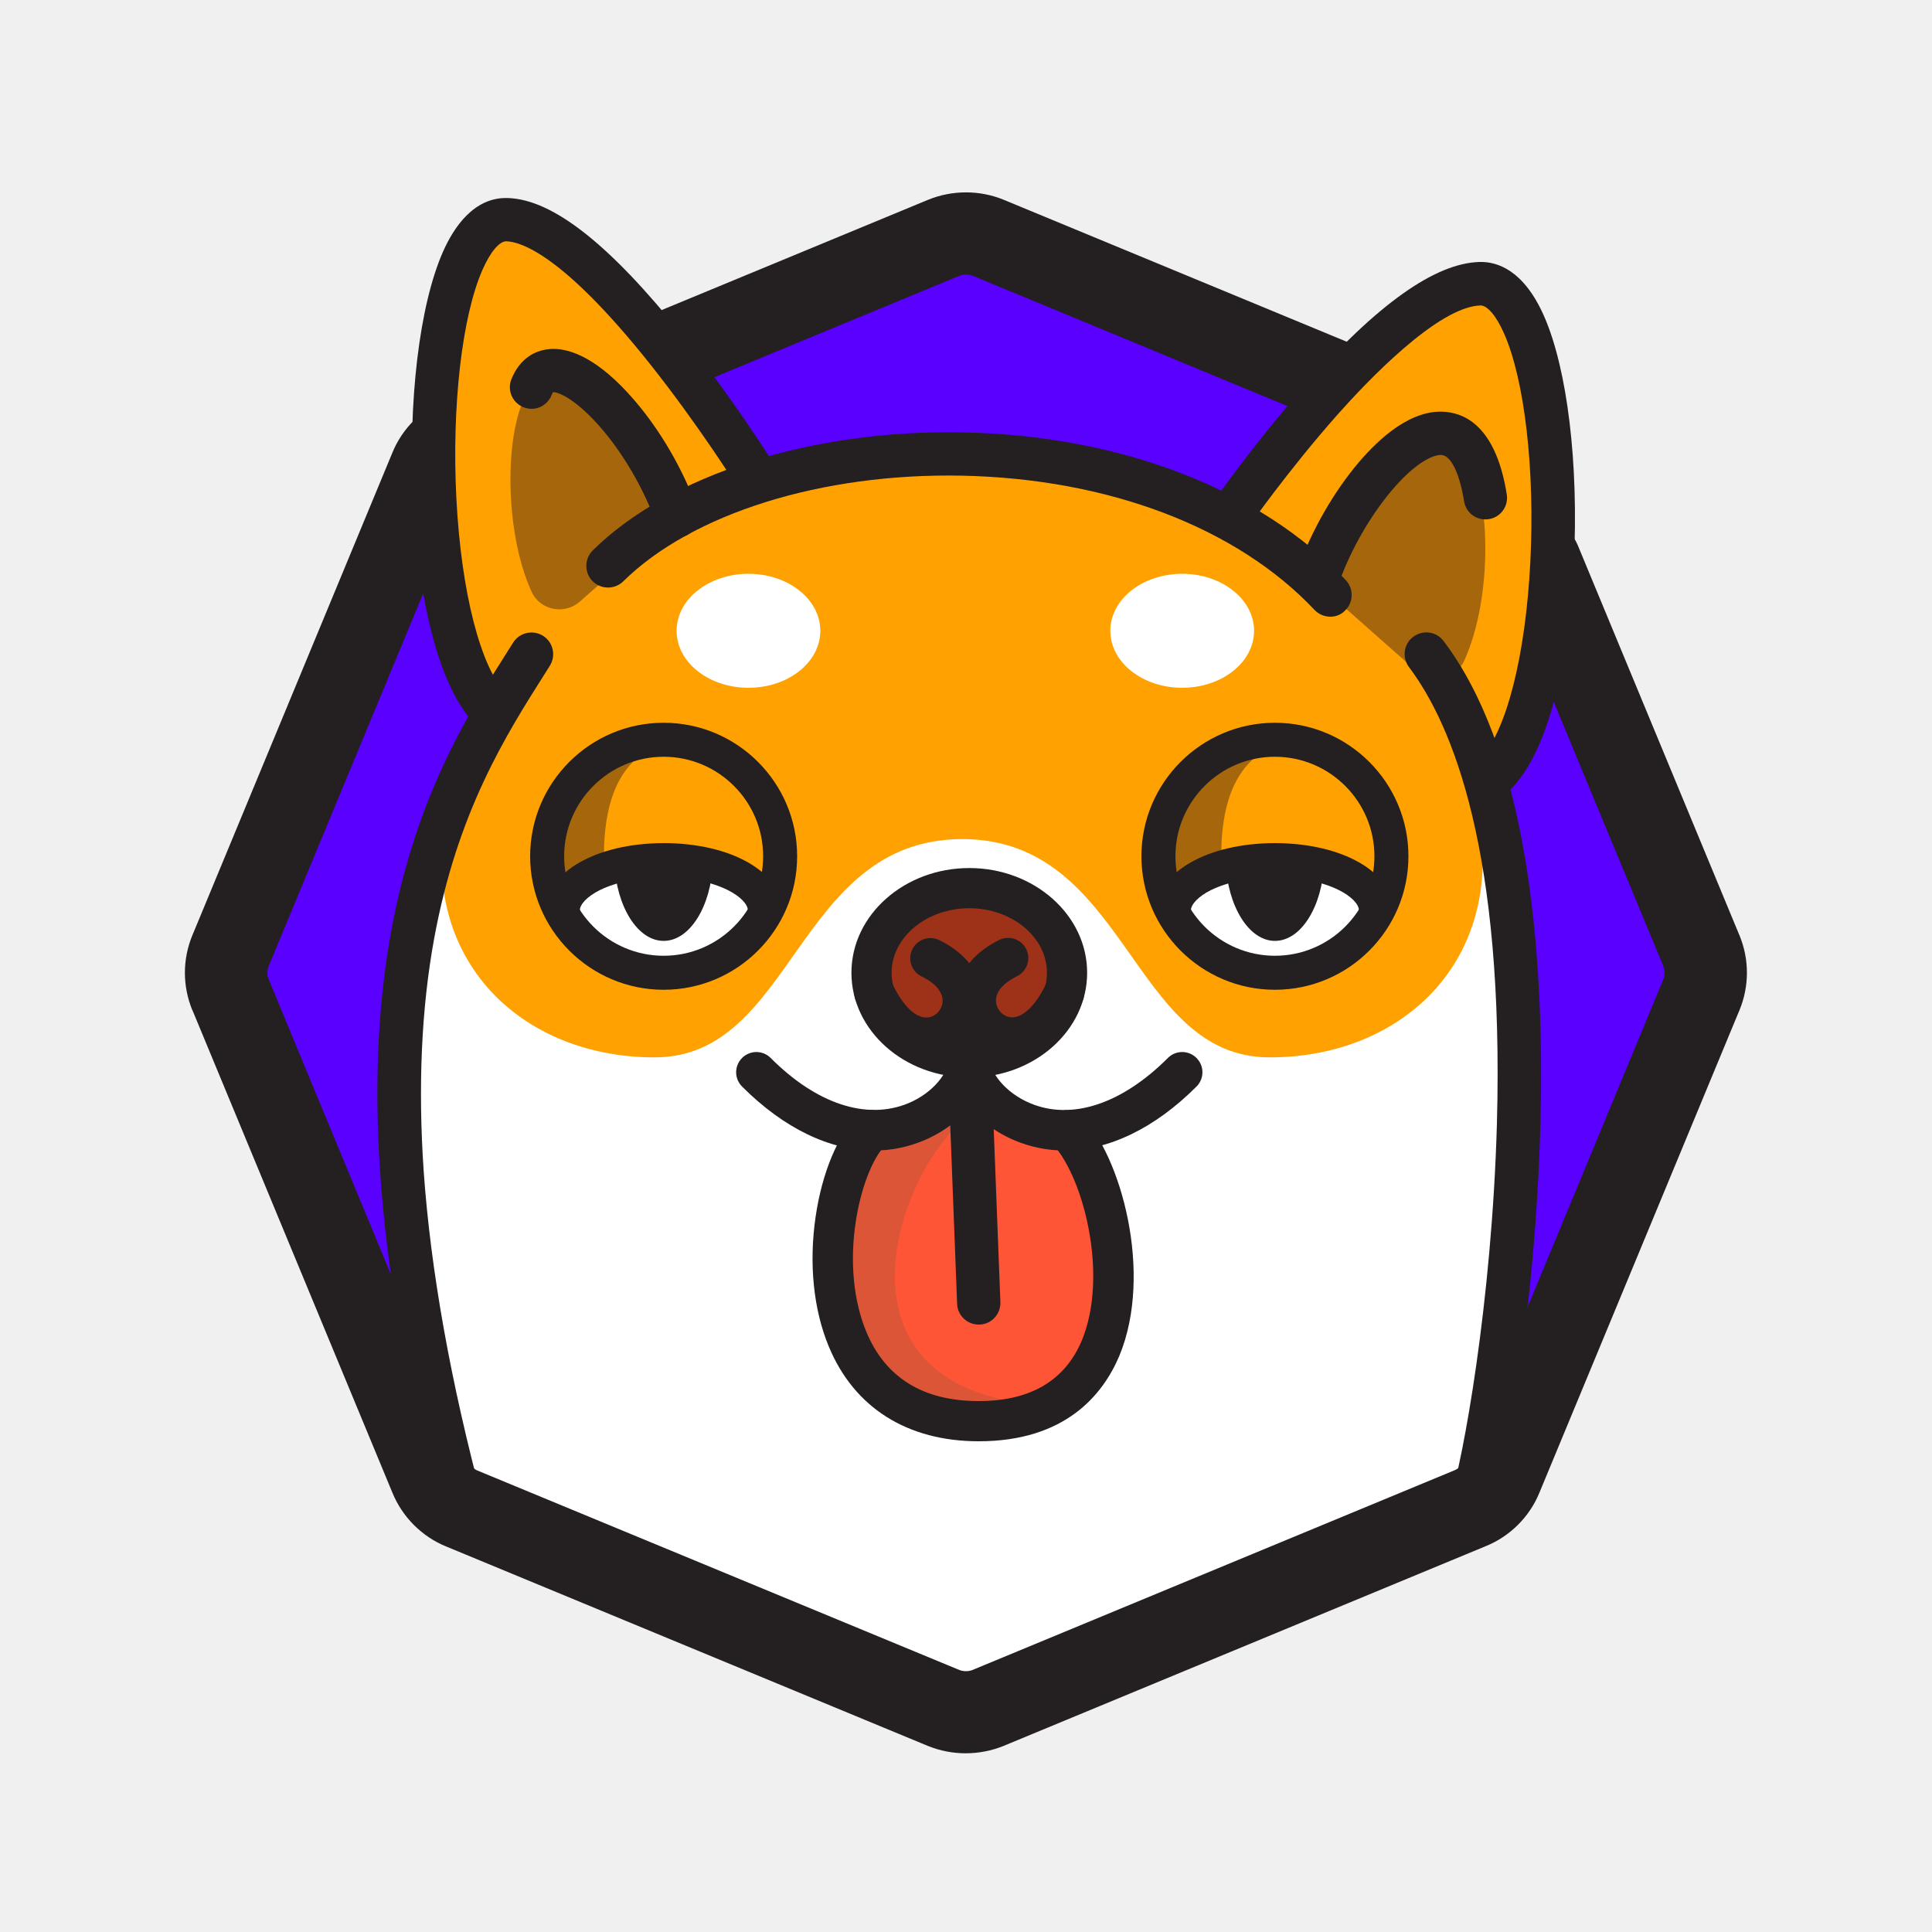
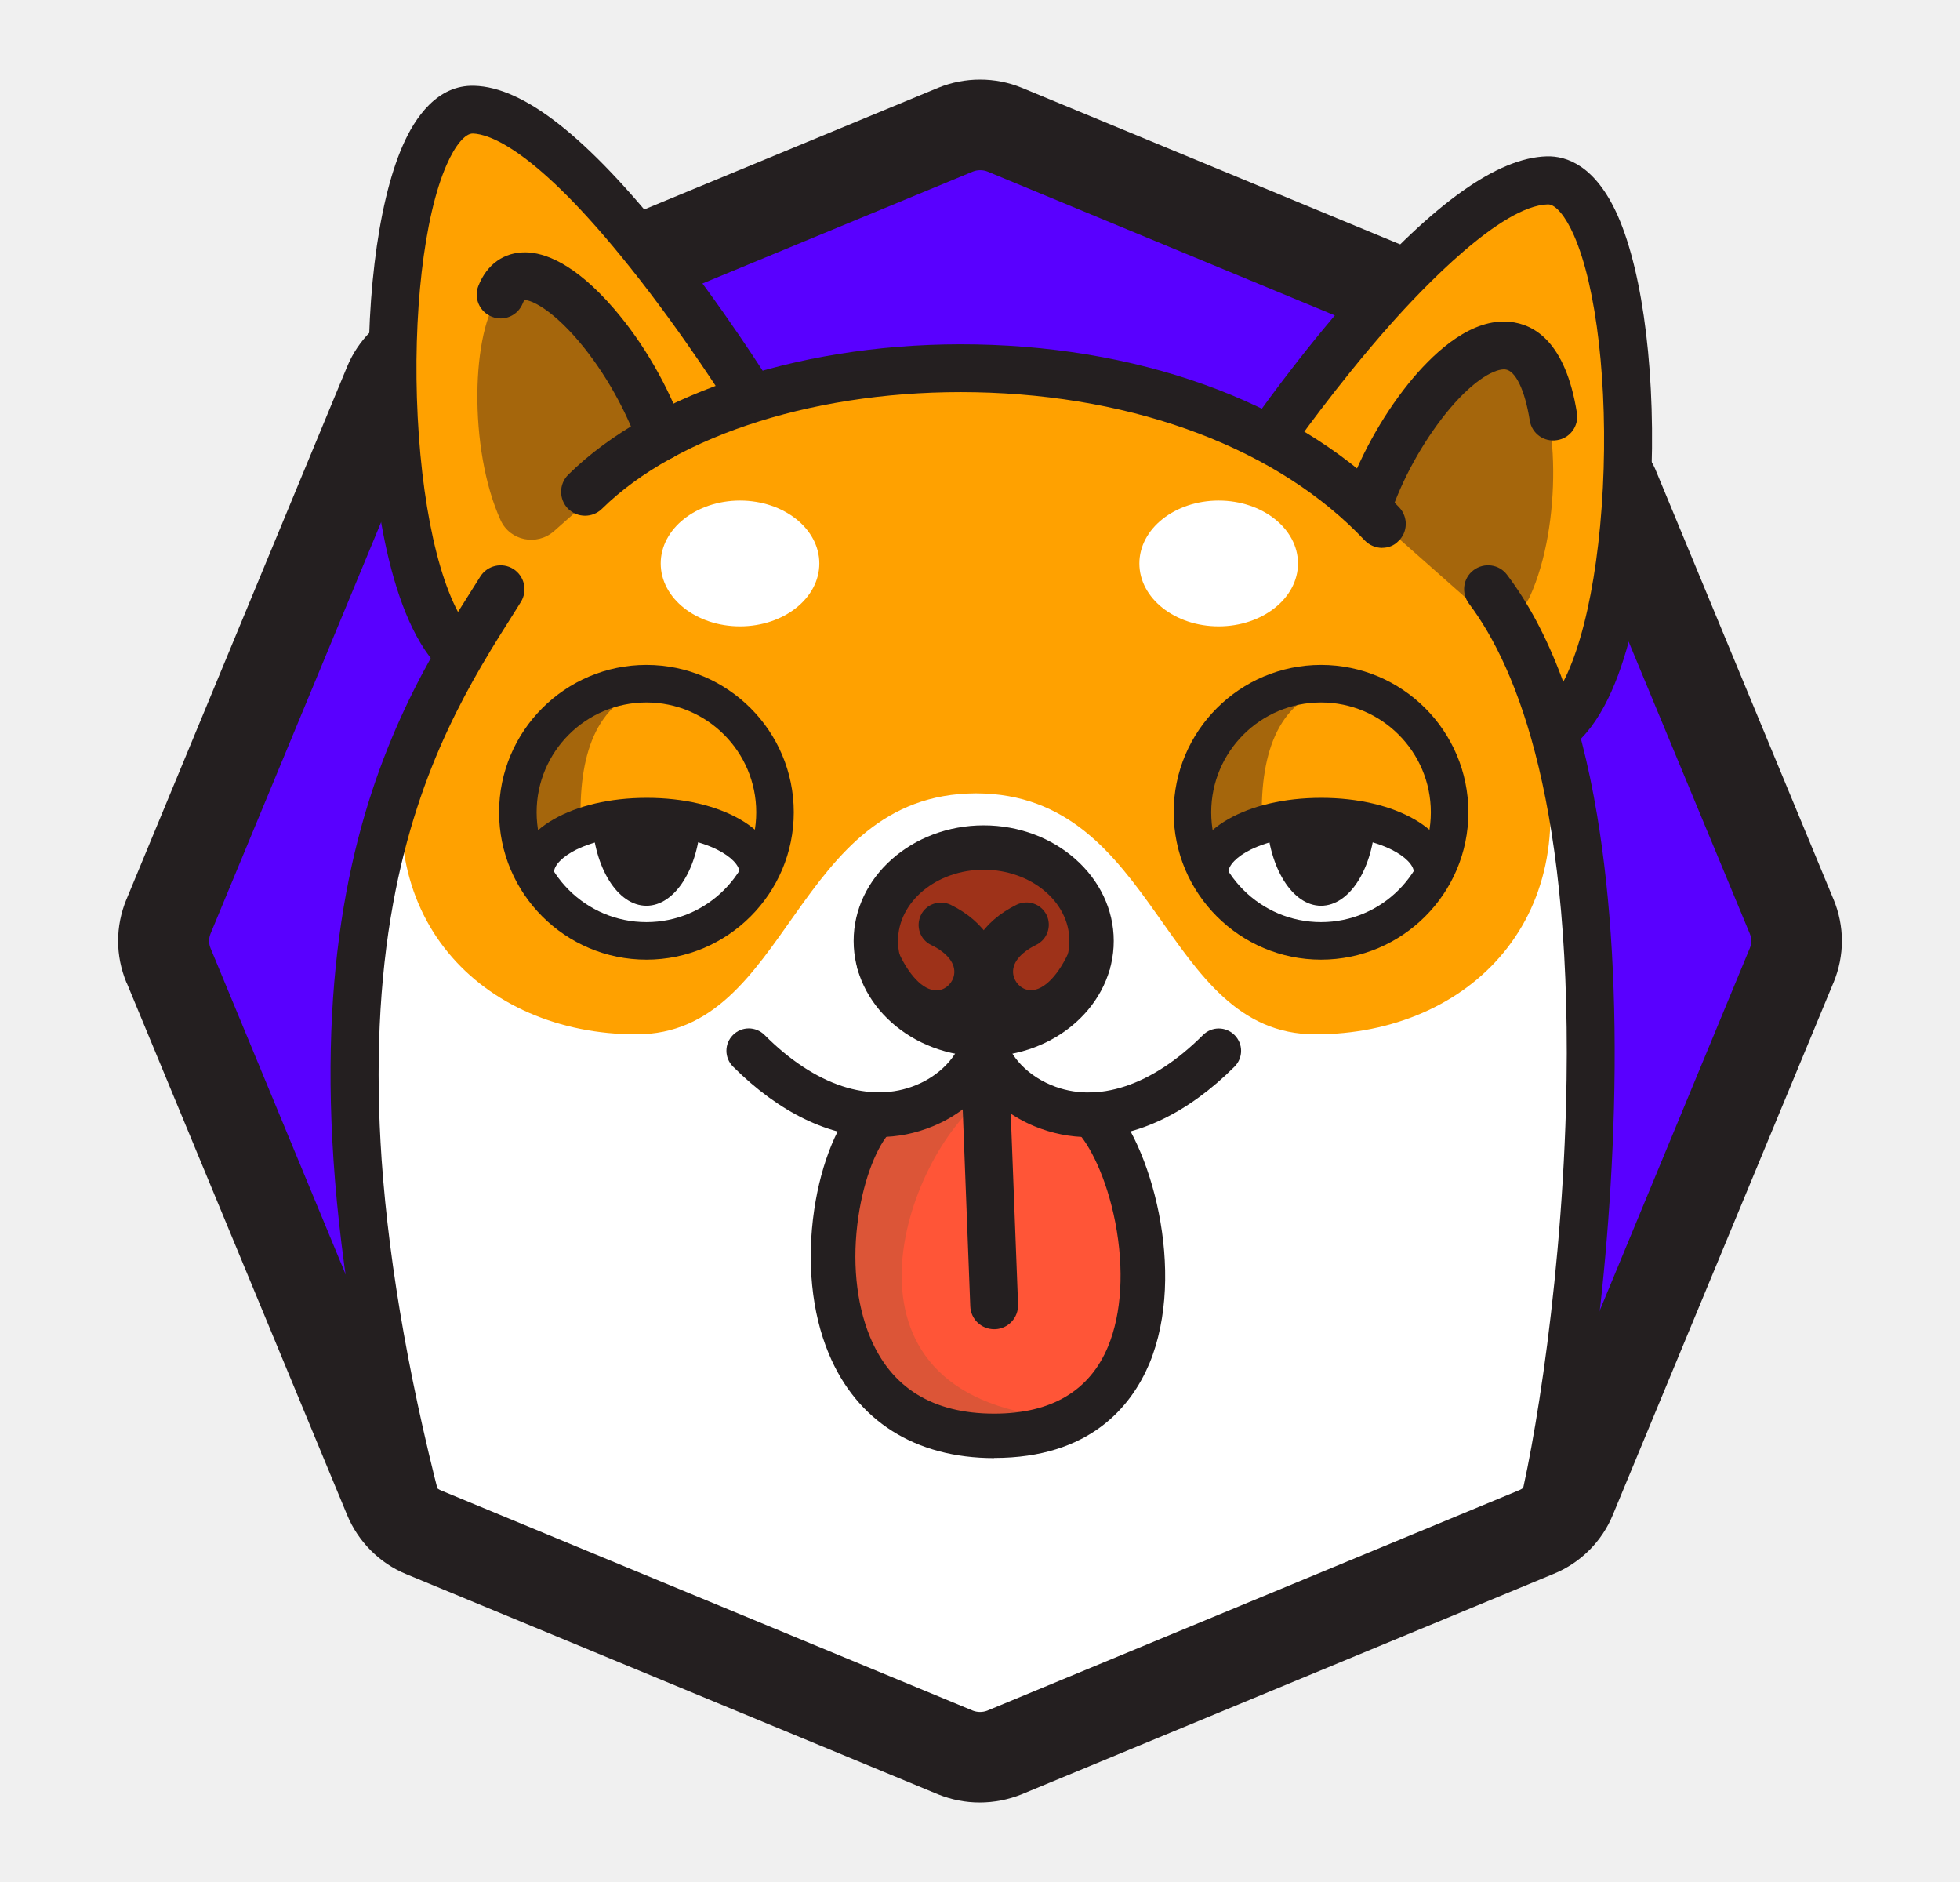
- <svg xmlns="http://www.w3.org/2000/svg" version="1.1" id="Layer_1" x="0px" y="0px" viewBox="0 0 1000 1000" style="enable-background:new 0 0 1000 1000;" xml:space="preserve">
-   <style type="text/css">
- 	.st0{fill:#5900FF;}
- 	.st1{fill:#FFA100;}
- 	.st2{fill:#FFFFFF;}
- 	.st3{fill:#241F20;}
- 	.st4{fill:#A5660C;}
- 	.st5{fill:#FF5537;}
- 	.st6{fill:#DC5537;}
- 	.st7{fill:#9E3219;}
- </style>
-   <g id="Layer_1_1_">
- </g>
-   <g id="Layer_15">
-     <g>
-       <path class="st0" d="M117.2,503.5c0,3.9,0.8,7.8,2.3,11.5l103.3,249.5c3,7.3,8.9,13.2,16.2,16.2L488.5,884c7.3,3,15.6,3,22.9,0    L761,780.7c7.3-3,13.2-8.9,16.2-16.2L880.6,515c1.5-3.7,2.3-7.6,2.3-11.5s-0.8-7.8-2.3-11.5L777.2,242.5    c-3-7.3-8.9-13.2-16.2-16.2L511.5,122.9c-7.3-3-15.6-3-22.9,0L239,226.3c-7.3,3-13.2,8.9-16.2,16.2L119.4,492    C117.9,495.7,117.2,499.6,117.2,503.5L117.2,503.5z" />
-       <path class="st1" d="M231.3,585c-1.2-41.8-15.9-121.8-10.7-139.8s33.8-77.7,33.8-77.7s-57.1-175.6-1.2-241.3    c35.5-41.6,101.2,76.2,138.4,120.6c0,0,63.5-12.3,121.8-11.1s123.4,31.1,123.4,31.1S734.5,120.3,775.9,147    c54.7,35.2,30.4,191.8-1.9,253.8c0,45.3,16.5,98.5-22.4,165.5C712.7,633.2,647.1,720,647.1,720s-272.7,17.7-278,15.3    S231.3,585,231.3,585z" />
-       <path class="st2" d="M762.1,407.2c23.4,84.5-32.6,140.1-104.9,140.1c-72.2,0-73.2-112.7-159-113l0,0c-0.1,0-0.1,0-0.2,0    s-0.1,0-0.2,0l0,0c-85.8,0.4-86.7,113-159,113s-128.3-55.6-104.9-140.1c0,0-27.6,55.9-26.1,140.1c1.4,84.1,43.4,238.8,43.4,238.8    l246.6,85.4v0.1l0.2-0.1l0.2,0.1v-0.1L761,780.7c0,0,25.8-149.2,27.3-233.4C789.7,463.2,762.1,407.2,762.1,407.2z" />
-       <g>
-         <path class="st3" d="M239,791.9c-4.9,0-9.5-3.3-10.8-8.3c-73.9-275.3-5.8-382.9,35-447.2l2.4-3.8c3.3-5.2,10.2-6.8,15.5-3.5     c5.2,3.3,6.8,10.2,3.5,15.5l-2.4,3.8c-20.3,32-45.5,71.8-57.5,137.5c-6.6,36-8.4,76.5-5.4,120.3c3.6,51.3,13.9,109,30.7,171.6     c1.6,6-1.9,12.1-7.9,13.7C240.9,791.8,240,791.9,239,791.9z" />
-       </g>
-       <path class="st4" d="M312.8,450.4c-0.1-2.4-0.2-4.8-0.2-7.3c0-30.6,9.3-55.9,38.9-59.8c-2.6-0.3-5.3-0.5-8-0.5    c-33.3,0-60.3,27-60.3,60.3c0,9,2,17.6,5.6,25.3C294.6,460.8,302.9,454.5,312.8,450.4z" />
-       <path class="st4" d="M632.3,450.4c-0.1-2.4-0.2-4.8-0.2-7.3c0-30.6,9.3-55.9,38.9-59.8c-2.6-0.3-5.3-0.5-8-0.5    c-33.3,0-60.3,27-60.3,60.3c0,9,2,17.6,5.6,25.3C614,460.8,622.4,454.5,632.3,450.4z" />
-       <ellipse class="st2" cx="341.4" cy="474.3" rx="50.1" ry="29.2" />
-       <ellipse class="st2" cx="659.9" cy="474.3" rx="50.1" ry="29.2" />
-       <path class="st5" d="M554.5,587c27.8,27.8,50.2,150.6-45.7,150.6S425.6,614.8,453.4,587l52.5-13.8L554.5,587z" />
-       <g>
-         <g>
-           <g>
-             <g>
-               <path class="st3" d="M343.5,512.3c-38.1,0-69.1-31-69.1-69.1s31-69.1,69.1-69.1s69.1,31,69.1,69.1S381.6,512.3,343.5,512.3z         M343.5,391.7c-28.4,0-51.5,23.1-51.5,51.5s23.1,51.5,51.5,51.5s51.5-23.1,51.5-51.5S371.9,391.7,343.5,391.7z" />
-             </g>
-             <g>
-               <path class="st3" d="M395.9,480.1c-4.9,0-8.8-3.9-8.8-8.8c0-3.3-4-7.4-10.4-10.6c-8.6-4.3-20.6-6.7-33.1-6.7        s-24.5,2.5-33.1,6.7c-6.4,3.2-10.4,7.3-10.4,10.6c0,4.9-3.9,8.8-8.8,8.8s-8.8-3.9-8.8-8.8c0-19.9,26.3-34.9,61.1-34.9        c34.8,0,61.1,15,61.1,34.9C404.7,476.2,400.8,480.1,395.9,480.1z" />
-             </g>
-             <path class="st3" d="M343.5,443.2c-9.1,0-17.7,1.3-25.5,3.5c1,22.5,12,40.3,25.5,40.3s24.5-17.7,25.5-40.3       C361.2,444.4,352.6,443.2,343.5,443.2z" />
-           </g>
-         </g>
-         <g>
-           <g>
-             <g>
-               <path class="st3" d="M659.9,512.3c-38.1,0-69.1-31-69.1-69.1s31-69.1,69.1-69.1c38.1,0,69.1,31,69.1,69.1        S698,512.3,659.9,512.3z M659.9,391.7c-28.4,0-51.5,23.1-51.5,51.5s23.1,51.5,51.5,51.5c28.4,0,51.5-23.1,51.5-51.5        S688.3,391.7,659.9,391.7z" />
-             </g>
-             <g>
-               <path class="st3" d="M712.2,480.1c-4.9,0-8.8-3.9-8.8-8.8c0-3.3-4-7.4-10.4-10.6c-8.6-4.3-20.6-6.7-33.1-6.7        s-24.5,2.5-33.1,6.7c-6.4,3.2-10.4,7.3-10.4,10.6c0,4.9-3.9,8.8-8.8,8.8s-8.8-3.9-8.8-8.8c0-19.9,26.3-34.9,61.1-34.9        s61.1,15,61.1,34.9C721,476.2,717.1,480.1,712.2,480.1z" />
-             </g>
-             <path class="st3" d="M659.9,443.2c-9.1,0-17.7,1.3-25.5,3.5c1.1,22.6,12.1,40.3,25.5,40.3c13.5,0,24.5-17.7,25.5-40.3       C677.6,444.4,669,443.2,659.9,443.2z" />
-           </g>
-         </g>
-       </g>
-       <path class="st6" d="M501.7,577.2l-43.1,7.8c-38,27.8-69.1,156.4,62.3,156.4c6.2,0,9.4-13.9,15-14.4    C423.9,716.4,465.5,603.6,501.7,577.2z" />
-       <path class="st4" d="M350.2,267.1c-18.7-51.8-56.3-89.2-75.2-66.7c-13.7,16.3-15.1,72.4,0.1,105.8c4.4,9.7,17,12.2,25,5.2    L350.2,267.1z" />
-       <ellipse class="st7" cx="501.7" cy="503.5" rx="50.6" ry="43.8" />
-       <path class="st4" d="M682.8,302.8c18.7-51.8,56.3-89.2,75.2-66.7c13.7,16.3,15.1,72.4-0.1,105.8c-4.4,9.7-17,12.2-25,5.2    L682.8,302.8z" />
-       <g>
-         <path class="st3" d="M688.6,319.2c-3,0-6-1.2-8.2-3.5c-40.2-42.7-106.8-68-182.7-69.5c-72.4-1.4-139.5,19.6-175.1,54.7     c-4.4,4.3-11.5,4.3-15.9-0.1c-4.3-4.4-4.3-11.5,0.1-15.9c39.7-39.2,113-62.6,191.2-61.1c81.9,1.5,154.3,29.4,198.6,76.5     c4.2,4.5,4,11.6-0.5,15.8C694.1,318.2,691.4,319.2,688.6,319.2z" />
-       </g>
-       <g>
-         <path class="st3" d="M761,791.9c-1.2,0-2.3-0.2-3.5-0.6c-5.9-1.9-9.1-8.3-7.2-14.1c7-21.4,21.9-103.4,24.5-195.6     c3.8-140.4-22.7-206-45.5-236.3c-3.7-4.9-2.8-12,2.2-15.7c4.9-3.7,12-2.8,15.7,2.2c19.9,26.3,34.1,64.1,42.2,112.6     c6.6,39.5,9.3,85.9,7.9,137.8c-2.6,95.7-17.9,178.8-25.6,202C770.1,788.9,765.7,791.9,761,791.9z" />
-       </g>
-       <g>
-         <g>
-           <g>
-             <path class="st3" d="M452.4,595.5c-22.8,0-46.6-11.4-68.3-33.1c-4.1-4.1-4.1-10.7,0-14.8c4.1-4.1,10.7-4.1,14.8,0       c23.7,23.8,49.6,32.3,71.1,23.5c13.3-5.5,21.3-16.4,21.3-23.8c0-5.8,4.7-10.4,10.4-10.4c5.8,0,10.4,4.7,10.4,10.4       c0,17.1-14.1,34.8-34.2,43.1C469.7,593.8,461.2,595.5,452.4,595.5z" />
-           </g>
-           <g>
-             <path class="st3" d="M551,595.5c-8.7,0-17.3-1.7-25.5-5.1c-20.1-8.3-34.2-26.1-34.2-43.1c0-5.8,4.7-10.4,10.4-10.4       c5.8,0,10.4,4.7,10.4,10.4c0,7.4,8,18.3,21.3,23.8c21.4,8.9,47.3,0.3,71.1-23.5c4.1-4.1,10.7-4.1,14.8,0       c4.1,4.1,4.1,10.7,0,14.8C597.6,584.1,573.7,595.5,551,595.5z" />
-           </g>
-         </g>
-         <g>
-           <path class="st3" d="M501.7,557.7c-33.7,0-61-24.3-61-54.2s27.4-54.2,61-54.2s61,24.3,61,54.2S535.4,557.7,501.7,557.7z       M501.7,470.1c-22.1,0-40.2,15-40.2,33.4c0,18.4,18,33.4,40.2,33.4c22.1,0,40.2-15,40.2-33.4      C541.9,485.1,523.8,470.1,501.7,470.1z" />
-         </g>
-         <g>
-           <path class="st3" d="M479.5,547.5c-9,0-24.6-4.1-36.3-29c-2.5-5.2-0.2-11.4,5-13.9c5.2-2.5,11.4-0.2,13.9,5      c5.4,11.4,12.4,17.9,18.5,17c3.6-0.5,6.6-3.6,7.2-7.3c0.8-5.1-3.1-10.2-10.8-13.9c-5.2-2.5-7.3-8.8-4.8-14s8.8-7.3,14-4.8      c16.2,8,24.5,21.4,22.2,36c-2,12.8-12.2,22.9-24.8,24.7C482.4,547.4,481,547.5,479.5,547.5z" />
-         </g>
-         <g>
-           <path class="st3" d="M523.8,547.5c-1.5,0-2.9-0.1-4-0.3c-12.6-1.8-22.8-12-24.8-24.7c-2.3-14.5,6-28,22.2-36      c5.2-2.5,11.4-0.4,14,4.8c2.5,5.2,0.4,11.4-4.8,14c-7.7,3.8-11.6,8.8-10.8,13.9c0.6,3.7,3.6,6.8,7.2,7.3c6,0.9,13.1-5.6,18.5-17      c2.5-5.2,8.7-7.4,13.9-5c5.2,2.5,7.4,8.7,5,13.9C548.4,543.4,532.8,547.5,523.8,547.5z" />
-         </g>
-         <g>
-           <path class="st3" d="M506.6,746c-37,0-64.5-17.4-77.6-49c-8-19.2-10.4-43.2-6.8-67.5c3.3-22.3,11.3-41.7,21.5-51.9      c4.1-4.1,10.7-4.1,14.8,0s4.1,10.7,0,14.8c-6.9,6.9-13,22.7-15.6,40.2c-3.1,20.6-1.1,40.7,5.4,56.5c9.9,24,29.5,36.1,58.3,36.1      c26.7,0,44.7-10.6,53.4-31.5c6.4-15.5,7.6-36.2,3.4-58.1c-4.1-21.2-12.2-36.9-18.4-43.1c-4.1-4.1-4.1-10.7,0-14.8      s10.7-4.1,14.8,0c20.2,20.2,37.3,81.2,19.6,124C570.9,721.9,551.4,746,506.6,746z" />
-         </g>
-         <g>
-           <path class="st3" d="M506.6,685.6c-6,0-11-4.7-11.2-10.8l-4.9-127.1c-0.2-6.2,4.6-11.4,10.8-11.6c6.2-0.3,11.4,4.6,11.6,10.8      l4.9,127.1c0.2,6.2-4.6,11.4-10.8,11.6C506.9,685.6,506.7,685.6,506.6,685.6z" />
-         </g>
-       </g>
-       <g>
-         <path class="st3" d="M350.2,278.3c-4.6,0-8.9-2.8-10.5-7.4c-6.8-18.7-17.8-37.4-30.3-51.3c-13-14.4-21.3-16.8-23.1-16.6     c-0.2,0.2-0.5,0.7-0.8,1.5c-2.3,5.8-8.8,8.6-14.5,6.3c-5.8-2.3-8.6-8.8-6.3-14.5c4-10.1,12-15.8,22.1-15.7     c8.6,0.1,22.8,4.8,41.5,26.5c13.6,15.8,25.2,35.8,32.6,56.2c2.1,5.8-0.9,12.2-6.7,14.3C352.7,278.1,351.5,278.3,350.2,278.3z" />
-       </g>
-       <g>
-         <path class="st3" d="M682.8,308.1c-1.3,0-2.5-0.2-3.8-0.7c-5.8-2.1-8.8-8.5-6.7-14.3c6.9-19.1,18.2-38.7,31-53.8     c10.9-12.8,27.5-27.8,45.1-26.1c11.5,1.1,26.2,9.4,31.5,42.7c1,6.1-3.2,11.9-9.3,12.8c-6.1,1-11.9-3.2-12.8-9.3     c-2.3-14.3-6.7-23.4-11.5-23.9c-4.4-0.4-13.9,4.1-25.9,18.3c-11,13-21.1,30.5-27,46.9C691.7,305.3,687.4,308.1,682.8,308.1z" />
-       </g>
-       <g>
-         <ellipse class="st2" cx="387.4" cy="326.5" rx="37.2" ry="29.5" />
-         <ellipse class="st2" cx="611.9" cy="326.5" rx="37.2" ry="29.5" />
-       </g>
-       <g>
-         <path class="st3" d="M692.4,219.2c-2.7,0-5.5-0.5-8.1-1.6l-180.9-74.9c-2.1-0.8-4.6-0.8-6.7,0L351,203     c-10.9,4.5-23.3-0.7-27.8-11.5c-4.5-10.9,0.7-23.3,11.5-27.8l145.7-60.3c12.5-5.1,26.7-5.1,39.1,0l181,74.9     c10.9,4.5,16,16.9,11.5,27.8C708.7,214.2,700.7,219.2,692.4,219.2z" />
-       </g>
-       <g>
-         <path class="st3" d="M499.8,907.5c-6.7,0-13.3-1.3-19.5-3.8L230.8,800.4c-12.5-5.1-22.6-15.3-27.7-27.8L99.7,523.1     c0,0,0-0.1-0.1-0.1c-2.6-6.3-3.9-12.9-3.9-19.5s1.3-13.2,3.9-19.5c0-0.1,0-0.1,0.1-0.2l103.4-249.5c5.1-12.5,15.2-22.6,27.8-27.7     c10.9-4.5,23.3,0.7,27.8,11.6c4.5,10.9-0.7,23.3-11.6,27.8c-2,0.8-3.8,2.6-4.6,4.6L139.1,500c-0.5,1.2-0.7,2.4-0.7,3.5     s0.2,2.3,0.7,3.5l103.3,249.4c0.9,2.1,2.6,3.8,4.6,4.7l249.6,103.3c2.1,0.8,4.6,0.8,6.7,0L752.9,761c2.1-0.9,3.8-2.6,4.7-4.6     L860.9,507c0.5-1.2,0.7-2.4,0.7-3.5c0-1.1-0.2-2.3-0.7-3.5l-83.6-201.6c-4.5-10.9,0.7-23.3,11.5-27.8     c10.9-4.5,23.3,0.7,27.8,11.5l83.6,201.7c0,0.1,0,0.1,0.1,0.2c2.6,6.3,3.9,12.9,3.9,19.5c0,6.6-1.3,13.2-3.9,19.5     c0,0.1,0,0.1-0.1,0.2L796.8,772.6c-5.1,12.5-15.2,22.6-27.8,27.7L519.4,903.7C513.2,906.2,506.5,907.5,499.8,907.5z" />
-       </g>
-       <ellipse transform="matrix(0.7071 -0.7071 0.7071 0.7071 66.0957 560.8198)" class="st1" cx="710" cy="200.6" rx="46.5" ry="13.9" />
-       <ellipse transform="matrix(6.218502e-02 -0.9981 0.9981 6.218502e-02 442.9742 1065.192)" class="st1" cx="788.3" cy="296.9" rx="46.5" ry="13.9" />
-       <g>
-         <path class="st3" d="M774.1,411.9c-2.8,0-5.6-1-7.8-3.1c-4.5-4.3-4.6-11.4-0.3-15.8c13.6-14.1,23.6-53.2,26.1-102.1     c2.4-47.6-2.9-94.1-13.6-118.3c-3.9-8.9-8.6-14.5-12.1-14.5c0,0-0.1,0-0.1,0c-22.1,0.6-59.1,39.7-74,56.5     c-25.7,29-46.1,58.2-46.3,58.5c-3.5,5.1-10.5,6.3-15.6,2.8c-5.1-3.5-6.3-10.5-2.8-15.6c0.9-1.2,21.2-30.5,47.8-60.5     c37.7-42.5,67.3-63.5,90.3-64.2c9.5-0.3,23,4.4,33.4,27.8c12.2,27.6,18.1,76.8,15.5,128.4c-1.3,26.3-7.1,90.4-32.4,116.5     C780,410.8,777,411.9,774.1,411.9z" />
-       </g>
-       <path class="st1" d="M224.4,231.4c0,25.7,7.7,46.5,17.2,46.5s20.7-25.9,20.7-51.6s-11.1-41.4-20.7-41.4S224.4,205.7,224.4,231.4z" />
-       <ellipse transform="matrix(0.8055 -0.5926 0.5926 0.8055 -43.6758 232.732)" class="st1" cx="332.7" cy="182.9" rx="13.9" ry="46.5" />
-       <g>
-         <path class="st3" d="M254.3,378.7c-2.9,0-5.9-1.1-8.1-3.4c-25.3-26.1-31.1-90.1-32.4-116.4c-2.6-51.6,3.3-100.8,15.4-128.4     c5.7-13,16.2-28.5,33.5-28c23.3,0.6,53,24,90.7,71.3c26.5,33.2,46.8,65.8,47.7,67.1c3.3,5.3,1.7,12.2-3.6,15.4     c-5.3,3.3-12.2,1.7-15.4-3.6c-0.2-0.3-20.6-32.9-46.3-65.1c-44.7-56-66.4-62.5-73.7-62.7c-3.6-0.1-8.3,5.5-12.3,14.6     c-10.7,24.2-16,70.7-13.6,118.2c2.5,48.8,12.5,87.9,26.2,102c4.3,4.4,4.2,11.5-0.3,15.8C259.9,377.7,257.1,378.7,254.3,378.7z" />
-       </g>
-     </g>
+ <svg xmlns="http://www.w3.org/2000/svg" width="25" height="24" viewBox="0 0 25 24" fill="none" version="1.1" id="svg89">
+   <defs id="defs93" />
+   <g id="g256" transform="matrix(0.9154752,0,0,0.9154752,1.50647,1.014298)">
+     <path d="m 0.639,11.999 c 0,0.116 0.024,0.232 0.068,0.342 L 3.776,19.752 c 0.089,0.217 0.264,0.392 0.481,0.481 l 7.412,3.069 c 0.217,0.089 0.463,0.089 0.68,0 l 7.415,-3.069 c 0.217,-0.089 0.392,-0.264 0.481,-0.481 l 3.071,-7.412 c 0.045,-0.11 0.068,-0.226 0.068,-0.342 0,-0.116 -0.024,-0.232 -0.068,-0.342 L 20.244,4.246 C 20.155,4.029 19.98,3.854 19.763,3.764 L 12.352,0.693 c -0.217,-0.089 -0.463,-0.089 -0.68,0 L 4.257,3.764 C 4.04,3.854 3.865,4.029 3.776,4.246 L 0.704,11.657 C 0.659,11.767 0.639,11.883 0.639,11.999 Z" fill="#5900ff" id="path9" />
+     <path d="M 4.028,14.42 C 3.992,13.178 3.556,10.802 3.71,10.267 3.865,9.732 4.714,7.959 4.714,7.959 c 0,0 -1.696,-5.216 -0.036,-7.168 1.055,-1.236 3.006,2.264 4.111,3.583 0,0 1.886,-0.365 3.618,-0.33 1.732,0.036 3.666,0.924 3.666,0.924 0,0 2.902,-4.352 4.132,-3.559 1.625,1.046 0.903,5.698 -0.056,7.539 0,1.346 0.49,2.926 -0.665,4.916 -1.156,1.987 -3.104,4.566 -3.104,4.566 0,0 -8.101,0.526 -8.258,0.455 C 7.964,18.813 4.028,14.42 4.028,14.42 Z" fill="#ffa100" id="path11" />
+     <path d="M 19.796,9.138 C 20.491,11.648 18.828,13.3 16.68,13.3 c -2.145,0 -2.175,-3.348 -4.723,-3.357 -0.003,0 -0.003,0 -0.006,0 -0.003,0 -0.003,0 -0.006,0 C 9.396,9.955 9.369,13.3 7.221,13.3 5.074,13.3 3.41,11.648 4.105,9.138 c 0,0 -0.82,1.661 -0.775,4.162 0.042,2.498 1.289,7.094 1.289,7.094 l 7.325,2.537 v 0.003 l 0.006,-0.003 0.006,0.003 v -0.003 l 7.807,-2.697 c 0,0 0.766,-4.432 0.811,-6.933 0.042,-2.498 -0.778,-4.162 -0.778,-4.162 z" fill="#ffffff" id="path13" />
+     <path d="M 4.257,20.566 C 4.111,20.566 3.975,20.468 3.936,20.32 1.741,12.142 3.764,8.945 4.976,7.035 L 5.047,6.922 c 0.098,-0.154 0.303,-0.202 0.46,-0.104 0.154,0.098 0.202,0.303 0.104,0.46 L 5.54,7.392 C 4.937,8.342 4.189,9.524 3.832,11.476 c -0.196,1.069 -0.25,2.272 -0.16,3.574 0.107,1.524 0.413,3.238 0.912,5.098 0.048,0.178 -0.056,0.359 -0.235,0.407 -0.036,0.009 -0.062,0.012 -0.092,0.012 z" fill="#241f20" id="path15" />
+     <path d="M 6.449,10.421 C 6.446,10.35 6.443,10.279 6.443,10.205 6.443,9.296 6.719,8.544 7.599,8.428 7.521,8.419 7.441,8.413 7.361,8.413 c -0.989,0 -1.791,0.802 -1.791,1.791 0,0.267 0.059,0.523 0.166,0.751 0.172,-0.226 0.419,-0.413 0.713,-0.535 z" fill="#a5660c" id="path17" />
+     <path d="m 15.94,10.421 c -0.003,-0.071 -0.006,-0.143 -0.006,-0.217 0,-0.909 0.276,-1.661 1.155,-1.776 -0.077,-0.009 -0.157,-0.015 -0.238,-0.015 -0.989,0 -1.791,0.802 -1.791,1.791 0,0.267 0.059,0.523 0.166,0.751 0.169,-0.226 0.419,-0.413 0.713,-0.535 z" fill="#a5660c" id="path19" />
+     <path d="m 7.299,11.999 c 0.822,0 1.488,-0.388 1.488,-0.867 0,-0.479 -0.666,-0.867 -1.488,-0.867 -0.822,0 -1.488,0.388 -1.488,0.867 0,0.479 0.666,0.867 1.488,0.867 z" fill="#ffffff" id="path21" />
+     <path d="m 16.76,11.999 c 0.822,0 1.488,-0.388 1.488,-0.867 0,-0.479 -0.666,-0.867 -1.488,-0.867 -0.822,0 -1.488,0.388 -1.488,0.867 0,0.479 0.666,0.867 1.488,0.867 z" fill="#ffffff" id="path23" />
+     <path d="m 13.629,14.479 c 0.826,0.826 1.491,4.474 -1.358,4.474 -2.849,0 -2.471,-3.648 -1.646,-4.474 l 1.56,-0.41 z" fill="#ff5537" id="path25" />
+     <path d="m 7.361,12.26 c -1.132,0 -2.053,-0.921 -2.053,-2.053 0,-1.132 0.921,-2.053 2.053,-2.053 1.132,0 2.053,0.921 2.053,2.053 0,1.132 -0.921,2.053 -2.053,2.053 z m 0,-3.583 c -0.844,0 -1.53,0.686 -1.53,1.53 0,0.844 0.686,1.53 1.53,1.53 0.844,0 1.53,-0.686 1.53,-1.53 0,-0.844 -0.686,-1.53 -1.53,-1.53 z" fill="#241f20" id="path27" />
+     <path d="m 8.918,11.304 c -0.146,0 -0.261,-0.116 -0.261,-0.261 0,-0.098 -0.119,-0.22 -0.309,-0.315 -0.255,-0.128 -0.612,-0.199 -0.983,-0.199 -0.371,0 -0.728,0.074 -0.983,0.199 -0.19,0.095 -0.309,0.217 -0.309,0.315 0,0.145 -0.116,0.261 -0.261,0.261 -0.146,0 -0.261,-0.116 -0.261,-0.261 0,-0.591 0.781,-1.037 1.815,-1.037 1.034,0 1.815,0.446 1.815,1.037 0,0.145 -0.116,0.261 -0.261,0.261 z" fill="#241f20" id="path29" />
+     <path d="m 7.361,10.208 c -0.27,0 -0.526,0.039 -0.757,0.104 0.03,0.668 0.356,1.197 0.757,1.197 0.401,0 0.728,-0.526 0.757,-1.197 -0.232,-0.068 -0.487,-0.104 -0.757,-0.104 z" fill="#241f20" id="path31" />
+     <path d="m 16.76,12.26 c -1.132,0 -2.053,-0.921 -2.053,-2.053 0,-1.132 0.921,-2.053 2.053,-2.053 1.132,0 2.053,0.921 2.053,2.053 0,1.132 -0.921,2.053 -2.053,2.053 z m 0,-3.583 c -0.844,0 -1.53,0.686 -1.53,1.53 0,0.844 0.686,1.53 1.53,1.53 0.844,0 1.53,-0.686 1.53,-1.53 0,-0.844 -0.686,-1.53 -1.53,-1.53 z" fill="#241f20" id="path33" />
+     <path d="m 18.314,11.304 c -0.145,0 -0.261,-0.116 -0.261,-0.261 0,-0.098 -0.119,-0.22 -0.309,-0.315 -0.256,-0.128 -0.612,-0.199 -0.983,-0.199 -0.371,0 -0.728,0.074 -0.983,0.199 -0.19,0.095 -0.309,0.217 -0.309,0.315 0,0.145 -0.116,0.261 -0.261,0.261 -0.145,0 -0.261,-0.116 -0.261,-0.261 0,-0.591 0.781,-1.037 1.815,-1.037 1.034,0 1.815,0.446 1.815,1.037 0,0.145 -0.116,0.261 -0.262,0.261 z" fill="#241f20" id="path35" />
+     <path d="m 16.76,10.208 c -0.27,0 -0.526,0.039 -0.757,0.104 0.033,0.671 0.359,1.197 0.757,1.197 0.401,0 0.728,-0.526 0.757,-1.197 -0.232,-0.068 -0.487,-0.104 -0.757,-0.104 z" fill="#241f20" id="path37" />
+     <path d="m 12.06,14.188 -1.28,0.232 c -1.129,0.826 -2.053,4.646 1.851,4.646 0.184,0 0.279,-0.413 0.446,-0.428 -3.327,-0.315 -2.091,-3.666 -1.016,-4.45 z" fill="#dc5537" id="path39" />
+     <path d="M 7.56,4.976 C 7.005,3.438 5.888,2.327 5.326,2.995 4.919,3.479 4.878,5.146 5.329,6.138 c 0.131,0.288 0.505,0.362 0.743,0.154 z" fill="#a5660c" id="path41" />
+     <path d="m 12.06,13.3 c 0.83,0 1.503,-0.583 1.503,-1.301 0,-0.719 -0.673,-1.301 -1.503,-1.301 -0.83,0 -1.503,0.583 -1.503,1.301 0,0.719 0.673,1.301 1.503,1.301 z" fill="#9e3219" id="path43" />
+     <path d="m 17.44,6.037 c 0.555,-1.539 1.673,-2.65 2.234,-1.981 0.407,0.484 0.449,2.151 -0.003,3.143 -0.131,0.288 -0.505,0.362 -0.743,0.154 z" fill="#a5660c" id="path45" />
+     <path d="m 17.613,6.524 c -0.089,0 -0.178,-0.036 -0.244,-0.104 C 16.175,5.152 14.196,4.4 11.942,4.356 9.791,4.314 7.798,4.938 6.74,5.981 6.61,6.108 6.399,6.108 6.268,5.978 6.14,5.847 6.14,5.636 6.271,5.505 7.45,4.341 9.628,3.646 11.951,3.69 c 2.433,0.045 4.584,0.873 5.9,2.272 0.125,0.134 0.119,0.345 -0.015,0.469 -0.059,0.062 -0.14,0.092 -0.223,0.092 z" fill="#241f20" id="path47" />
+     <path d="m 19.763,20.566 c -0.036,0 -0.068,-0.006 -0.104,-0.018 -0.175,-0.056 -0.27,-0.247 -0.214,-0.419 0.208,-0.636 0.65,-3.071 0.728,-5.81 0.113,-4.171 -0.674,-6.119 -1.352,-7.019 -0.11,-0.146 -0.083,-0.356 0.065,-0.466 0.146,-0.11 0.356,-0.083 0.466,0.065 0.591,0.781 1.013,1.904 1.254,3.345 0.196,1.173 0.276,2.552 0.235,4.093 -0.077,2.843 -0.532,5.311 -0.76,6.001 -0.048,0.14 -0.178,0.229 -0.318,0.229 z" fill="#241f20" id="path49" />
+     <path d="m 10.596,14.732 c -0.677,0 -1.384,-0.339 -2.029,-0.983 -0.122,-0.122 -0.122,-0.318 0,-0.44 0.122,-0.122 0.318,-0.122 0.44,0 0.704,0.707 1.473,0.96 2.112,0.698 0.395,-0.163 0.633,-0.487 0.633,-0.707 0,-0.172 0.14,-0.309 0.309,-0.309 0.172,0 0.309,0.14 0.309,0.309 0,0.508 -0.419,1.034 -1.016,1.28 -0.244,0.101 -0.496,0.151 -0.757,0.151 z" fill="#241f20" id="path51" />
+     <path d="m 13.525,14.732 c -0.258,0 -0.514,-0.051 -0.757,-0.151 -0.597,-0.246 -1.016,-0.775 -1.016,-1.28 0,-0.172 0.14,-0.309 0.309,-0.309 0.172,0 0.309,0.14 0.309,0.309 0,0.22 0.238,0.544 0.633,0.707 0.636,0.264 1.405,0.009 2.112,-0.698 0.122,-0.122 0.318,-0.122 0.44,0 0.122,0.122 0.122,0.318 0,0.44 -0.645,0.645 -1.355,0.983 -2.029,0.983 z" fill="#241f20" id="path53" />
+     <path d="m 12.06,13.609 c -1.001,0 -1.812,-0.722 -1.812,-1.61 0,-0.888 0.814,-1.61 1.812,-1.61 0.998,0 1.812,0.722 1.812,1.61 0,0.888 -0.811,1.61 -1.812,1.61 z m 0,-2.602 c -0.656,0 -1.194,0.446 -1.194,0.992 0,0.547 0.535,0.992 1.194,0.992 0.656,0 1.194,-0.446 1.194,-0.992 0,-0.547 -0.538,-0.992 -1.194,-0.992 z" fill="#241f20" id="path55" />
+     <path d="m 11.401,13.306 c -0.267,0 -0.731,-0.122 -1.078,-0.861 -0.074,-0.154 -0.006,-0.339 0.148,-0.413 0.154,-0.074 0.339,-0.006 0.413,0.148 0.16,0.339 0.368,0.532 0.55,0.505 0.107,-0.015 0.196,-0.107 0.214,-0.217 0.024,-0.151 -0.092,-0.303 -0.321,-0.413 -0.154,-0.074 -0.217,-0.261 -0.142,-0.416 0.074,-0.154 0.261,-0.217 0.416,-0.143 0.481,0.238 0.728,0.636 0.659,1.069 -0.059,0.38 -0.362,0.68 -0.737,0.734 -0.036,0.003 -0.077,0.006 -0.122,0.006 z" fill="#241f20" id="path57" />
+     <path d="m 12.717,13.306 c -0.045,0 -0.086,-0.003 -0.119,-0.009 -0.374,-0.053 -0.677,-0.356 -0.737,-0.734 -0.068,-0.431 0.178,-0.832 0.659,-1.069 0.154,-0.074 0.339,-0.012 0.416,0.143 0.074,0.154 0.012,0.339 -0.143,0.416 -0.229,0.113 -0.345,0.261 -0.321,0.413 0.018,0.11 0.107,0.202 0.214,0.217 0.178,0.027 0.389,-0.166 0.549,-0.505 0.074,-0.154 0.259,-0.22 0.413,-0.148 0.154,0.074 0.22,0.258 0.149,0.413 -0.351,0.743 -0.814,0.864 -1.081,0.864 z" fill="#241f20" id="path59" />
+     <path d="m 12.206,19.203 c -1.099,0 -1.916,-0.517 -2.305,-1.456 -0.238,-0.57 -0.309,-1.283 -0.202,-2.005 0.098,-0.662 0.336,-1.239 0.639,-1.542 0.122,-0.122 0.318,-0.122 0.44,0 0.122,0.122 0.122,0.318 0,0.44 -0.205,0.205 -0.386,0.674 -0.463,1.194 -0.092,0.612 -0.033,1.209 0.16,1.678 0.294,0.713 0.876,1.072 1.732,1.072 0.793,0 1.328,-0.315 1.586,-0.936 0.19,-0.46 0.226,-1.075 0.101,-1.726 -0.122,-0.63 -0.362,-1.096 -0.547,-1.28 -0.122,-0.122 -0.122,-0.318 0,-0.44 0.122,-0.122 0.318,-0.122 0.44,0 0.6,0.6 1.108,2.412 0.582,3.683 -0.253,0.6 -0.832,1.316 -2.163,1.316 z" fill="#241f20" id="path61" />
+     <path d="m 12.206,17.408 c -0.178,0 -0.327,-0.14 -0.333,-0.321 l -0.145,-3.776 c -0.006,-0.184 0.137,-0.339 0.321,-0.345 0.184,-0.009 0.339,0.137 0.345,0.321 l 0.145,3.776 c 0.006,0.184 -0.137,0.339 -0.321,0.345 -0.003,0 -0.009,0 -0.012,0 z" fill="#241f20" id="path63" />
+     <path d="M 7.56,5.309 C 7.423,5.309 7.296,5.226 7.248,5.089 7.046,4.534 6.719,3.978 6.348,3.565 5.962,3.138 5.715,3.066 5.662,3.072 5.656,3.078 5.647,3.093 5.638,3.117 5.57,3.289 5.377,3.372 5.207,3.304 5.035,3.236 4.952,3.043 5.02,2.873 5.139,2.573 5.377,2.404 5.677,2.407 c 0.255,0.003 0.677,0.143 1.233,0.787 0.404,0.469 0.749,1.063 0.968,1.669 0.062,0.172 -0.027,0.362 -0.199,0.425 -0.045,0.015 -0.08,0.021 -0.119,0.021 z" fill="#241f20" id="path65" />
+     <path d="m 17.44,6.194 c -0.039,0 -0.074,-0.006 -0.113,-0.021 -0.172,-0.062 -0.261,-0.253 -0.199,-0.425 0.205,-0.567 0.541,-1.15 0.921,-1.598 0.324,-0.38 0.817,-0.826 1.34,-0.775 0.342,0.033 0.778,0.279 0.936,1.268 0.03,0.181 -0.095,0.353 -0.276,0.38 C 19.867,5.054 19.695,4.929 19.668,4.748 19.6,4.323 19.469,4.053 19.326,4.038 19.196,4.026 18.914,4.16 18.557,4.581 18.23,4.968 17.93,5.487 17.755,5.975 17.705,6.111 17.577,6.194 17.44,6.194 Z" fill="#241f20" id="path67" />
+     <path d="m 8.665,7.617 c 0.61,0 1.105,-0.392 1.105,-0.876 0,-0.484 -0.495,-0.876 -1.105,-0.876 -0.61,0 -1.105,0.392 -1.105,0.876 0,0.484 0.495,0.876 1.105,0.876 z" fill="#ffffff" id="path69" />
+     <path d="m 15.334,7.617 c 0.61,0 1.105,-0.392 1.105,-0.876 0,-0.484 -0.495,-0.876 -1.105,-0.876 -0.61,0 -1.105,0.392 -1.105,0.876 0,0.484 0.495,0.876 1.105,0.876 z" fill="#ffffff" id="path71" />
+     <path d="m 17.725,3.554 c -0.08,0 -0.163,-0.015 -0.241,-0.048 L 12.111,1.281 c -0.062,-0.024 -0.137,-0.024 -0.199,0 L 7.584,3.072 C 7.26,3.206 6.892,3.052 6.758,2.731 6.624,2.407 6.779,2.039 7.1,1.905 L 11.428,0.114 c 0.371,-0.151 0.793,-0.151 1.161,0 L 17.966,2.339 c 0.324,0.134 0.475,0.502 0.342,0.826 -0.098,0.241 -0.336,0.389 -0.582,0.389 z" fill="#241f20" id="path73" />
+     <path d="m 12.004,24 c -0.199,0 -0.395,-0.039 -0.579,-0.113 L 4.013,20.819 C 3.642,20.667 3.342,20.364 3.19,19.993 L 0.119,12.581 c 0,0 0,-0.003 -0.003,-0.003 C 0.039,12.391 0,12.195 0,11.999 c 0,-0.196 0.039,-0.392 0.116,-0.579 0,-0.003 0,-0.003 0.003,-0.006 L 3.19,4.002 C 3.342,3.631 3.642,3.331 4.016,3.179 4.34,3.046 4.708,3.2 4.842,3.524 4.976,3.848 4.821,4.216 4.497,4.35 4.438,4.373 4.385,4.427 4.361,4.486 L 1.289,11.895 c -0.015,0.036 -0.021,0.071 -0.021,0.104 0,0.033 0.006,0.068 0.021,0.104 l 3.069,7.409 c 0.027,0.062 0.077,0.113 0.137,0.14 l 7.415,3.069 c 0.062,0.024 0.137,0.024 0.199,0 l 7.415,-3.072 c 0.062,-0.027 0.113,-0.077 0.14,-0.137 l 3.069,-7.409 c 0.015,-0.036 0.021,-0.071 0.021,-0.104 0,-0.033 -0.006,-0.068 -0.021,-0.104 L 20.247,5.906 C 20.114,5.582 20.268,5.214 20.589,5.08 c 0.324,-0.134 0.692,0.021 0.826,0.342 l 2.483,5.992 c 0,0.003 0,0.003 0.003,0.006 0.077,0.187 0.116,0.383 0.116,0.579 0,0.196 -0.039,0.392 -0.116,0.579 0,0.003 0,0.003 -0.003,0.006 l -3.072,7.409 c -0.151,0.371 -0.452,0.671 -0.826,0.823 l -7.415,3.072 C 12.402,23.961 12.203,24 12.004,24 Z" fill="#241f20" id="path75" />
+     <path d="m 18.54,3.294 c 0.539,-0.539 0.846,-1.107 0.685,-1.269 -0.161,-0.161 -0.729,0.145 -1.269,0.685 -0.539,0.539 -0.846,1.107 -0.685,1.269 0.161,0.161 0.729,-0.145 1.269,-0.685 z" fill="#ffa100" id="path77" />
+     <path d="M 20.987,5.886 C 21.035,5.125 20.889,4.496 20.661,4.482 20.433,4.467 20.21,5.073 20.163,5.835 c -0.048,0.761 0.099,1.39 0.326,1.404 0.228,0.014 0.451,-0.592 0.498,-1.353 z" fill="#ffa100" id="path79" />
+     <path d="m 20.152,9.278 c -0.083,0 -0.166,-0.03 -0.232,-0.092 C 19.787,9.058 19.784,8.847 19.912,8.716 20.316,8.298 20.613,7.136 20.687,5.683 20.758,4.269 20.601,2.888 20.283,2.169 20.167,1.905 20.028,1.739 19.924,1.739 H 19.921 C 19.264,1.756 18.165,2.918 17.722,3.417 16.959,4.278 16.353,5.146 16.347,5.155 16.243,5.306 16.035,5.342 15.884,5.238 15.732,5.134 15.697,4.926 15.8,4.774 c 0.027,-0.036 0.63,-0.906 1.42,-1.797 1.12,-1.262 1.999,-1.886 2.682,-1.907 0.282,-0.009 0.683,0.131 0.992,0.826 0.362,0.82 0.538,2.281 0.46,3.814 -0.039,0.781 -0.211,2.685 -0.962,3.461 -0.065,0.074 -0.154,0.107 -0.241,0.107 z" fill="#241f20" id="path81" />
+     <path d="m 3.823,3.916 c 0,0.763 0.229,1.381 0.511,1.381 0.282,0 0.615,-0.769 0.615,-1.533 0,-0.763 -0.33,-1.23 -0.615,-1.23 -0.285,0 -0.511,0.618 -0.511,1.381 z" fill="#ffa100" id="path83" />
+     <path d="M 7.859,3.588 C 8.043,3.453 7.825,2.845 7.373,2.231 6.921,1.616 6.405,1.227 6.222,1.363 6.038,1.498 6.256,2.105 6.708,2.72 c 0.452,0.615 0.967,1.003 1.151,0.868 z" fill="#ffa100" id="path85" />
+     <path d="m 4.711,8.292 c -0.086,0 -0.175,-0.033 -0.241,-0.101 C 3.719,7.415 3.547,5.514 3.508,4.733 3.431,3.2 3.606,1.739 3.966,0.919 4.135,0.532 4.447,0.072 4.961,0.087 5.653,0.105 6.535,0.8 7.655,2.205 8.442,3.191 9.045,4.16 9.072,4.198 9.17,4.356 9.123,4.561 8.965,4.656 8.808,4.754 8.603,4.706 8.508,4.549 8.502,4.54 7.896,3.571 7.132,2.615 5.804,0.951 5.16,0.758 4.943,0.752 4.836,0.749 4.696,0.916 4.578,1.186 4.26,1.905 4.102,3.286 4.174,4.697 4.248,6.147 4.545,7.308 4.952,7.727 5.08,7.858 5.077,8.069 4.943,8.197 4.878,8.262 4.795,8.292 4.711,8.292 Z" fill="#241f20" id="path87" />
  </g>
</svg>
